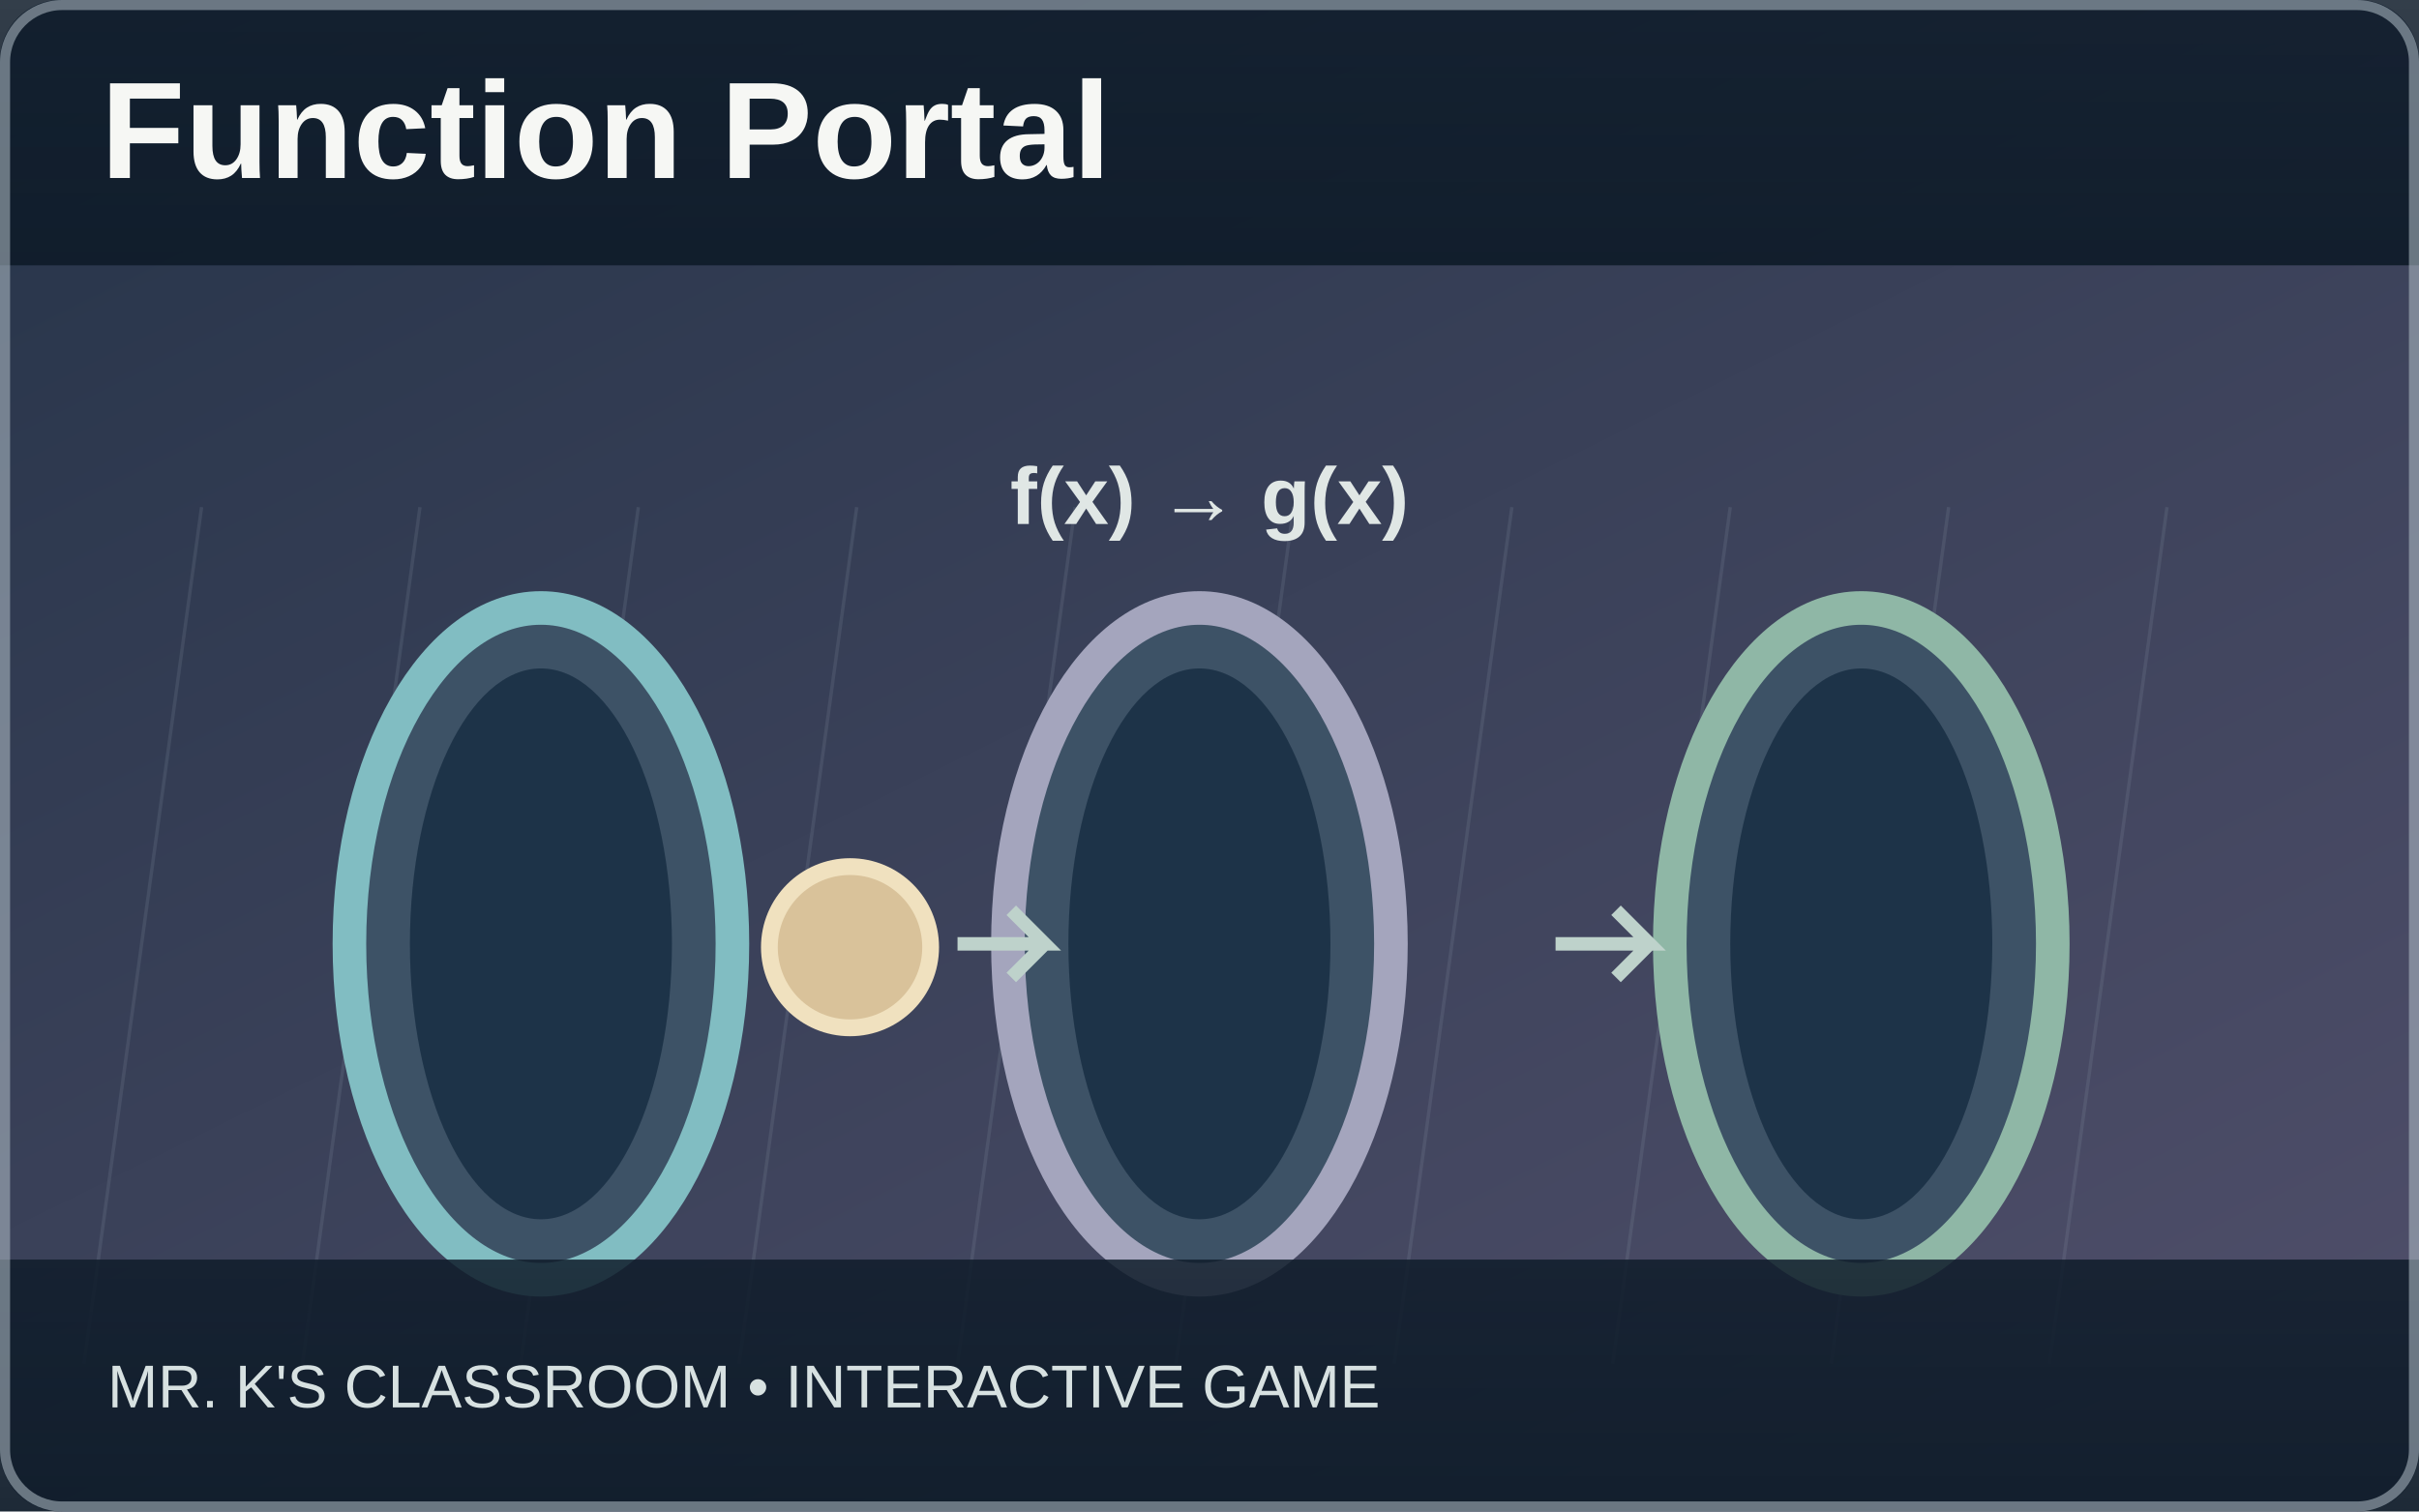
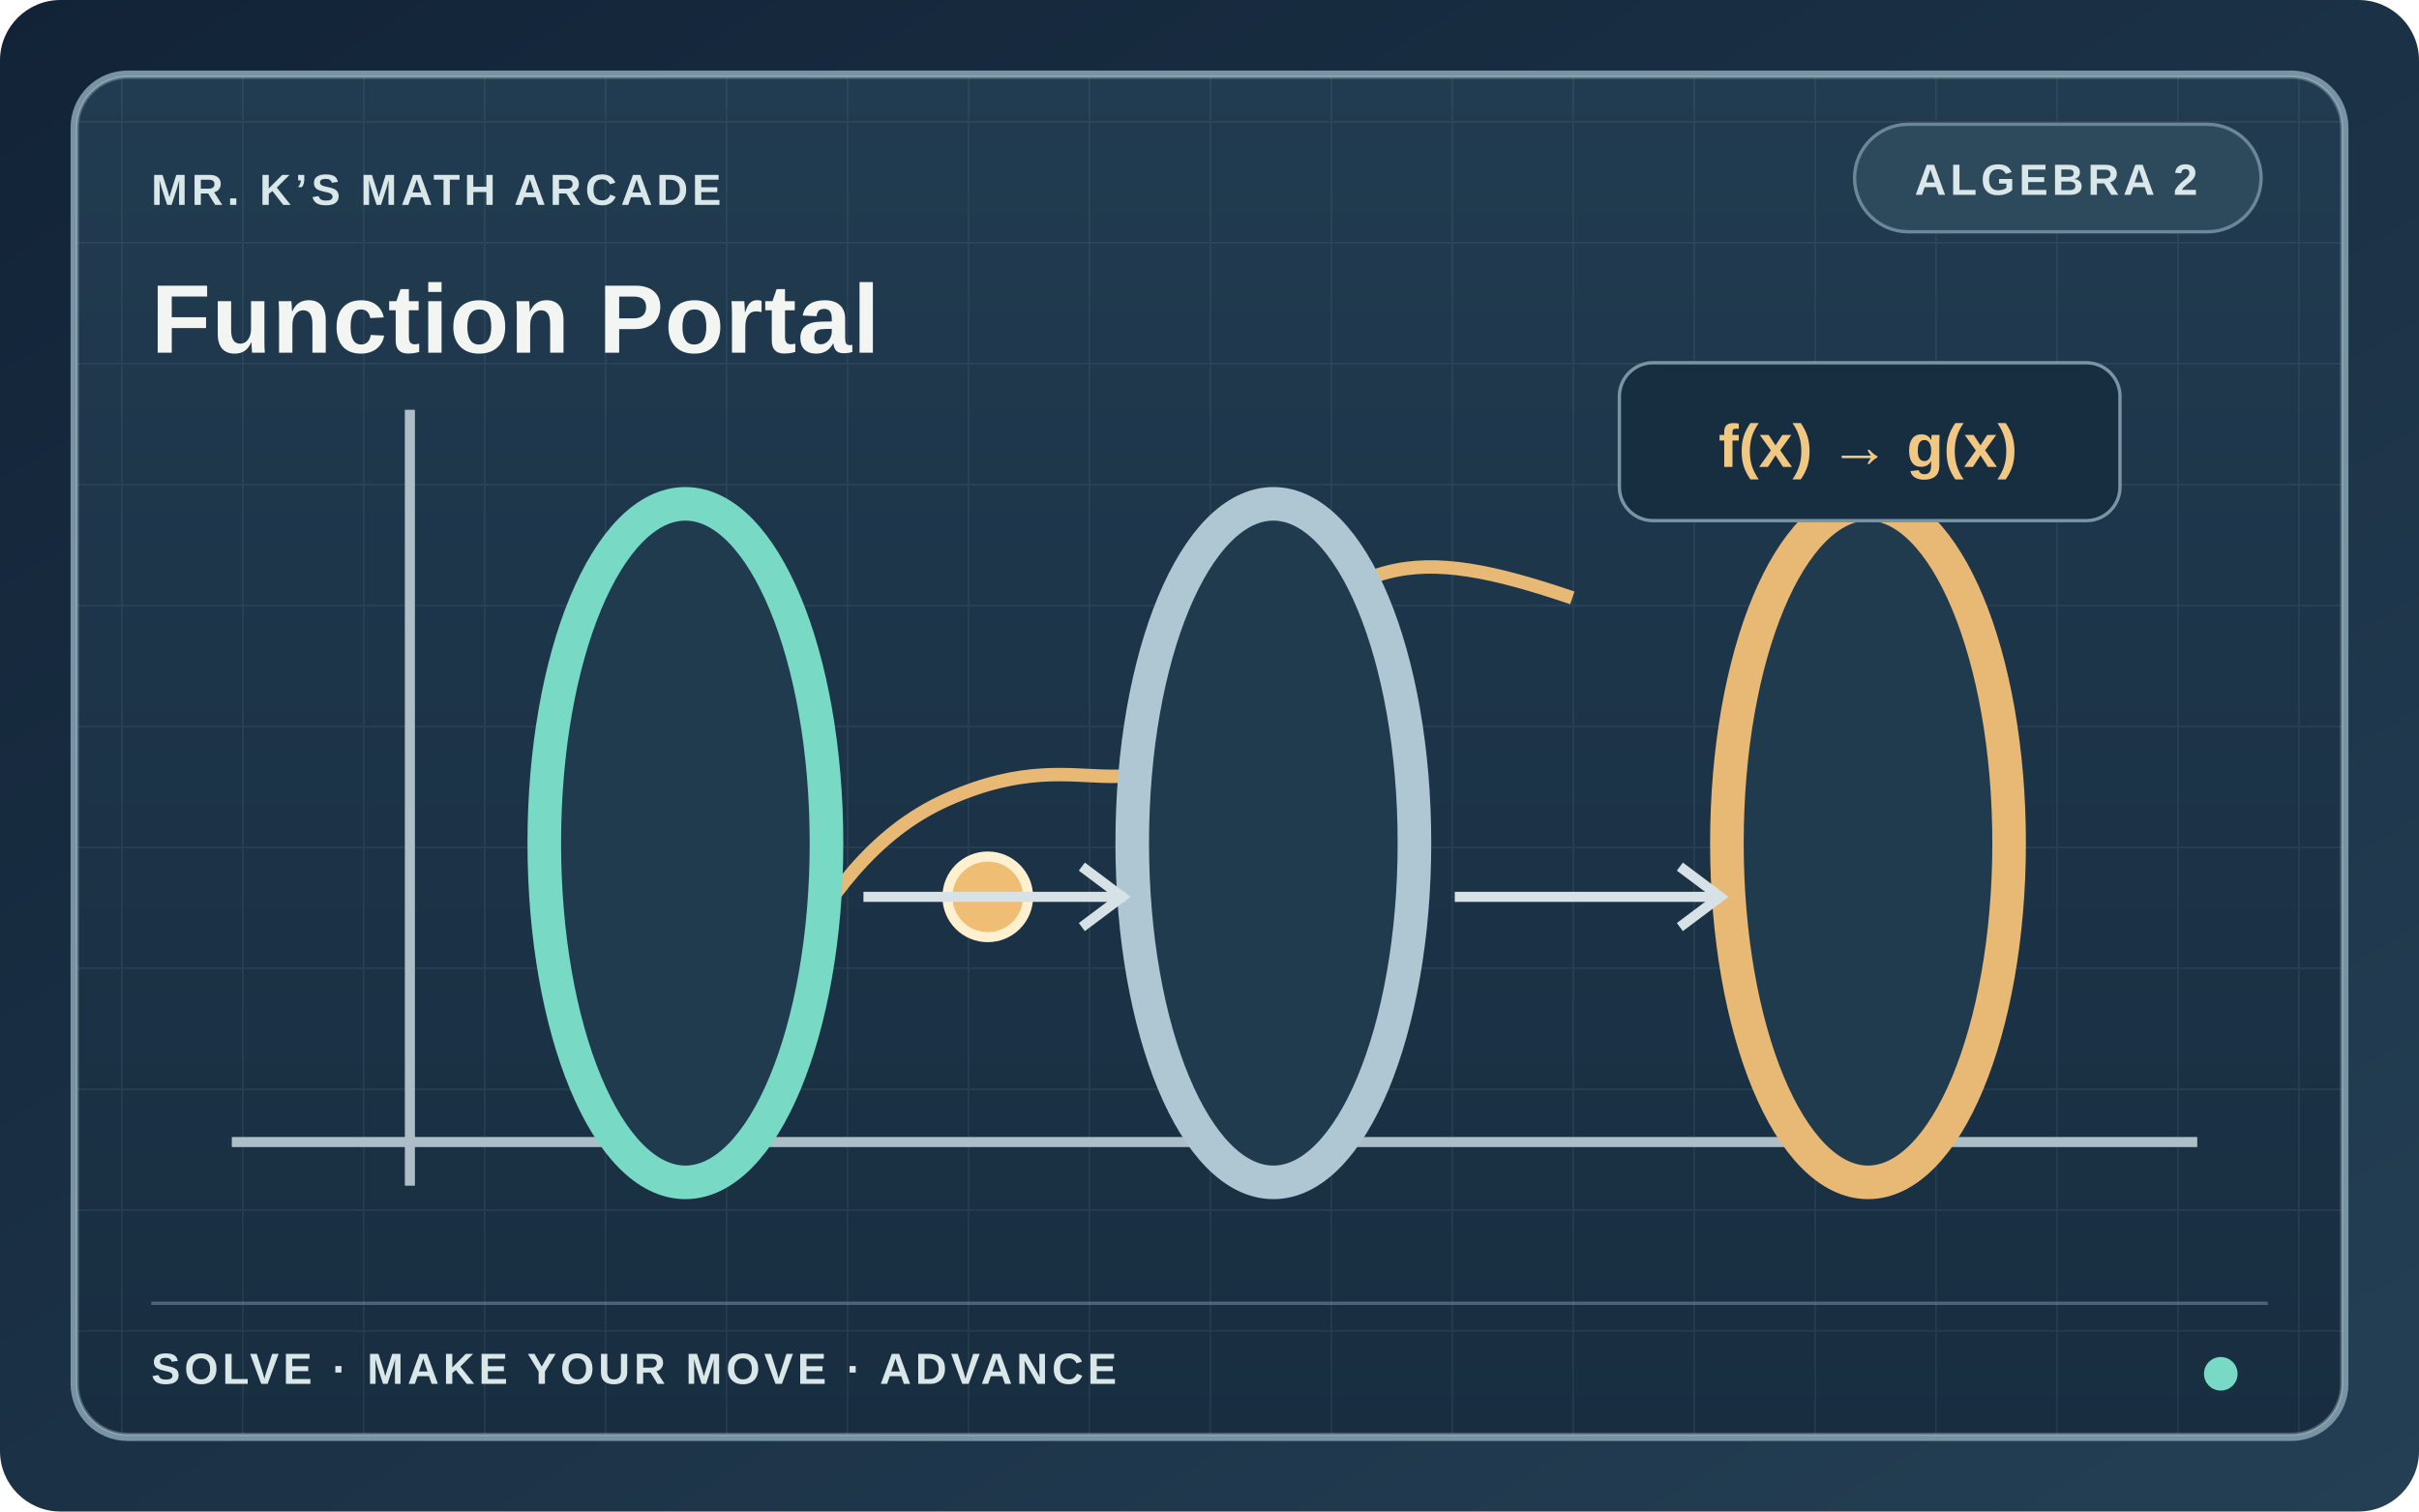
<svg xmlns="http://www.w3.org/2000/svg" viewBox="0 0 720 450" role="img" aria-label="Function Portal">
  <defs>
-     <linearGradient id="bg" x1="0" y1="0" x2=".8" y2="1">
-       <stop stop-color="#263449" />
-       <stop offset="1" stop-color="#4d4d68" />
+     <linearGradient id="bg" x1="0" y1="0" x2="1" y2="1">
+       <stop stop-color="#122337" />
+       <stop offset="1" stop-color="#243f54" />
    </linearGradient>
-     <linearGradient id="shade" x1="0" y1="0" x2="0" y2="1">
-       <stop stop-color="#0f1c2a" stop-opacity=".85" />
-       <stop offset="1" stop-color="#0f1c2a" stop-opacity=".94" />
+     <linearGradient id="panel" x1="0" y1="0" x2="0" y2="1">
+       <stop stop-color="#213b50" />
+       <stop offset="1" stop-color="#182d40" />
    </linearGradient>
+     <pattern id="grid" width="36" height="36" patternUnits="userSpaceOnUse">
+       <path d="M36 0H0V36" fill="none" stroke="#a9c0ce" stroke-opacity=".09" />
+     </pattern>
  </defs>
+   <style>.title{font:700 29px Arial,Helvetica,sans-serif;fill:#f3f5f2;letter-spacing:.3px}.label{font:700 13px Arial,Helvetica,sans-serif;fill:#d9e7e8;letter-spacing:1.2px}.formula{font:700 18px Arial,Helvetica,sans-serif;fill:#f0c884}</style>
  <rect width="720" height="450" rx="18" fill="url(#bg)" />
-   <g transform="translate(0 66)">
-     <g stroke="#8c9dad" opacity=".17">
-       <path d="M60 85L25 340" />
-       <path d="M125 85L90 340" />
-       <path d="M190 85L155 340" />
-       <path d="M255 85L220 340" />
-       <path d="M320 85L285 340" />
-       <path d="M385 85L350 340" />
-       <path d="M450 85L415 340" />
-       <path d="M515 85L480 340" />
-       <path d="M580 85L545 340" />
-       <path d="M645 85L610 340" />
+   <rect x="22" y="22" width="676" height="406" rx="16" fill="url(#panel)" stroke="#7793a4" stroke-width="2" />
+   <rect x="23" y="23" width="674" height="404" rx="15" fill="url(#grid)" />
+   <text x="45" y="61" class="label">MR. K’S MATH ARCADE</text>
+   <rect x="552" y="37" width="121" height="32" rx="16" fill="#2d4a5c" stroke="#6b8797" />
+   <text x="612" y="58" class="label" text-anchor="middle">ALGEBRA 2</text>
+   <text x="45" y="105" class="title">Function Portal</text>
+   <g>
+     <path d="M69 340H654M122 353V122" stroke="#aebec7" stroke-width="3" />
+     <path d="M194 343C229 317 237 258 282 238S337 250 369 207S421 162 468 178" fill="none" stroke="#e8b875" stroke-width="4" />
+     <g fill="#203a4e">
+       <ellipse cx="204" cy="251" rx="42" ry="101" />
+       <ellipse cx="379" cy="251" rx="42" ry="101" />
+       <ellipse cx="556" cy="251" rx="42" ry="101" />
    </g>
-     <g fill="#3d5266" stroke-width="10">
-       <ellipse cx="161" cy="215" rx="57" ry="100" stroke="#81bdc2" />
-       <ellipse cx="357" cy="215" rx="57" ry="100" stroke="#a4a5bd" />
-       <ellipse cx="554" cy="215" rx="57" ry="100" stroke="#8fb7a6" />
+     <g fill="none" stroke-width="10">
+       <ellipse cx="204" cy="251" rx="42" ry="101" stroke="#78d9c4" />
+       <ellipse cx="379" cy="251" rx="42" ry="101" stroke="#afc7d3" />
+       <ellipse cx="556" cy="251" rx="42" ry="101" stroke="#e8b875" />
    </g>
-     <g fill="#182e43" opacity=".85">
-       <ellipse cx="161" cy="215" rx="39" ry="82" />
-       <ellipse cx="357" cy="215" rx="39" ry="82" />
-       <ellipse cx="554" cy="215" rx="39" ry="82" />
-     </g>
-     <circle cx="253" cy="216" r="24" fill="#d9c29a" stroke="#f0e1bf" stroke-width="5" />
-     <path d="M285 215h26l-10-10m10 10l-10 10M463 215h28l-10-10m10 10l-10 10" fill="none" stroke="#bed2cb" stroke-width="4" />
-     <text x="360" y="90" fill="#e0e7e5" font-family="Arial" font-size="24" font-weight="bold" text-anchor="middle">f(x) → g(x)</text>
+     <circle cx="294" cy="267" r="12" fill="#f0bd75" stroke="#fff0cf" stroke-width="3" />
+     <path d="M257 267H335M433 267H512" stroke="#d7e2e7" stroke-width="3" />
+     <path d="M322 258L334 267L322 276M500 258L512 267L500 276" fill="none" stroke="#d7e2e7" stroke-width="3" />
+     <rect x="482" y="108" width="149" height="47" rx="10" fill="#172d40" stroke="#7994a5" />
+     <text x="556" y="139" class="formula" text-anchor="middle">f(x) → g(x)</text>
  </g>
-   <rect width="720" height="79" fill="url(#shade)" />
-   <rect y="375" width="720" height="75" fill="url(#shade)" />
-   <text x="30" y="53" font-family="Arial,Helvetica,sans-serif" font-size="41" fill="#f6f7f4" font-weight="bold">Function Portal</text>
-   <text x="32" y="419" font-family="Arial,Helvetica,sans-serif" font-size="18" fill="#d7e1e1">MR. K'S CLASSROOM  •  INTERACTIVE GAME</text>
-   <rect x="1.5" y="1.5" width="717" height="447" rx="17" stroke="#b2c0c8" stroke-width="3" fill="none" opacity=".55" />
+   <path d="M45 388H675" stroke="#6e8998" stroke-opacity=".6" />
+   <text x="45" y="412" class="label">SOLVE  ·  MAKE YOUR MOVE  ·  ADVANCE</text>
+   <circle cx="661" cy="409" r="5" fill="#78d9c4" />
+   <rect x="23" y="23" width="674" height="404" rx="15" fill="none" stroke="#b2c2cb" stroke-opacity=".35" stroke-width="1" />
</svg>
